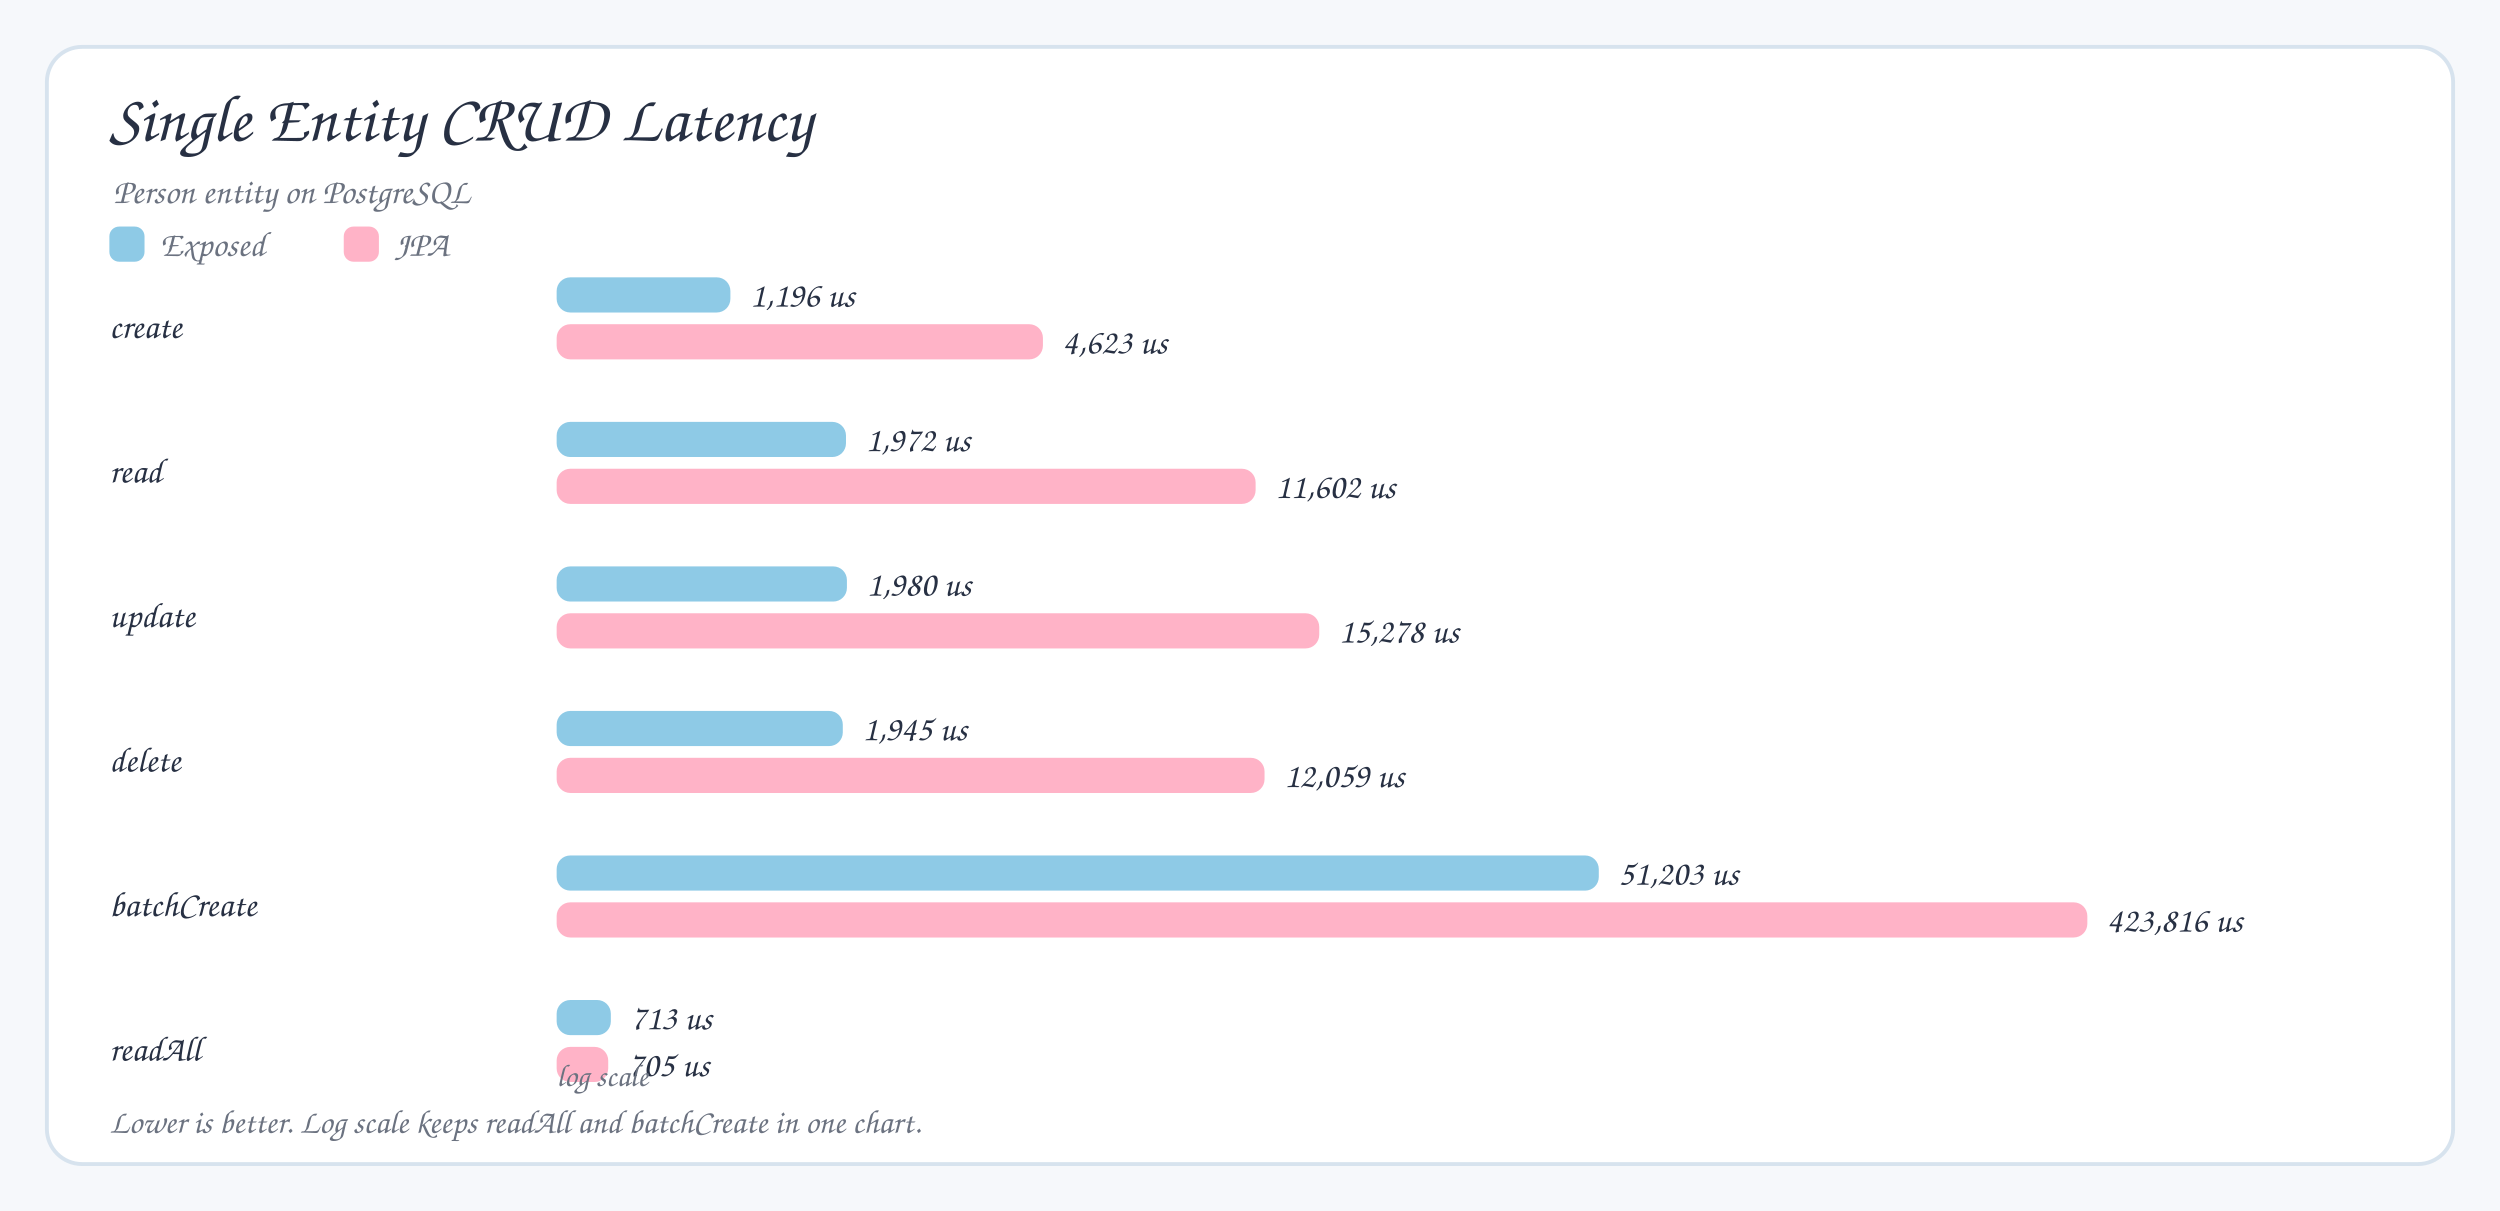
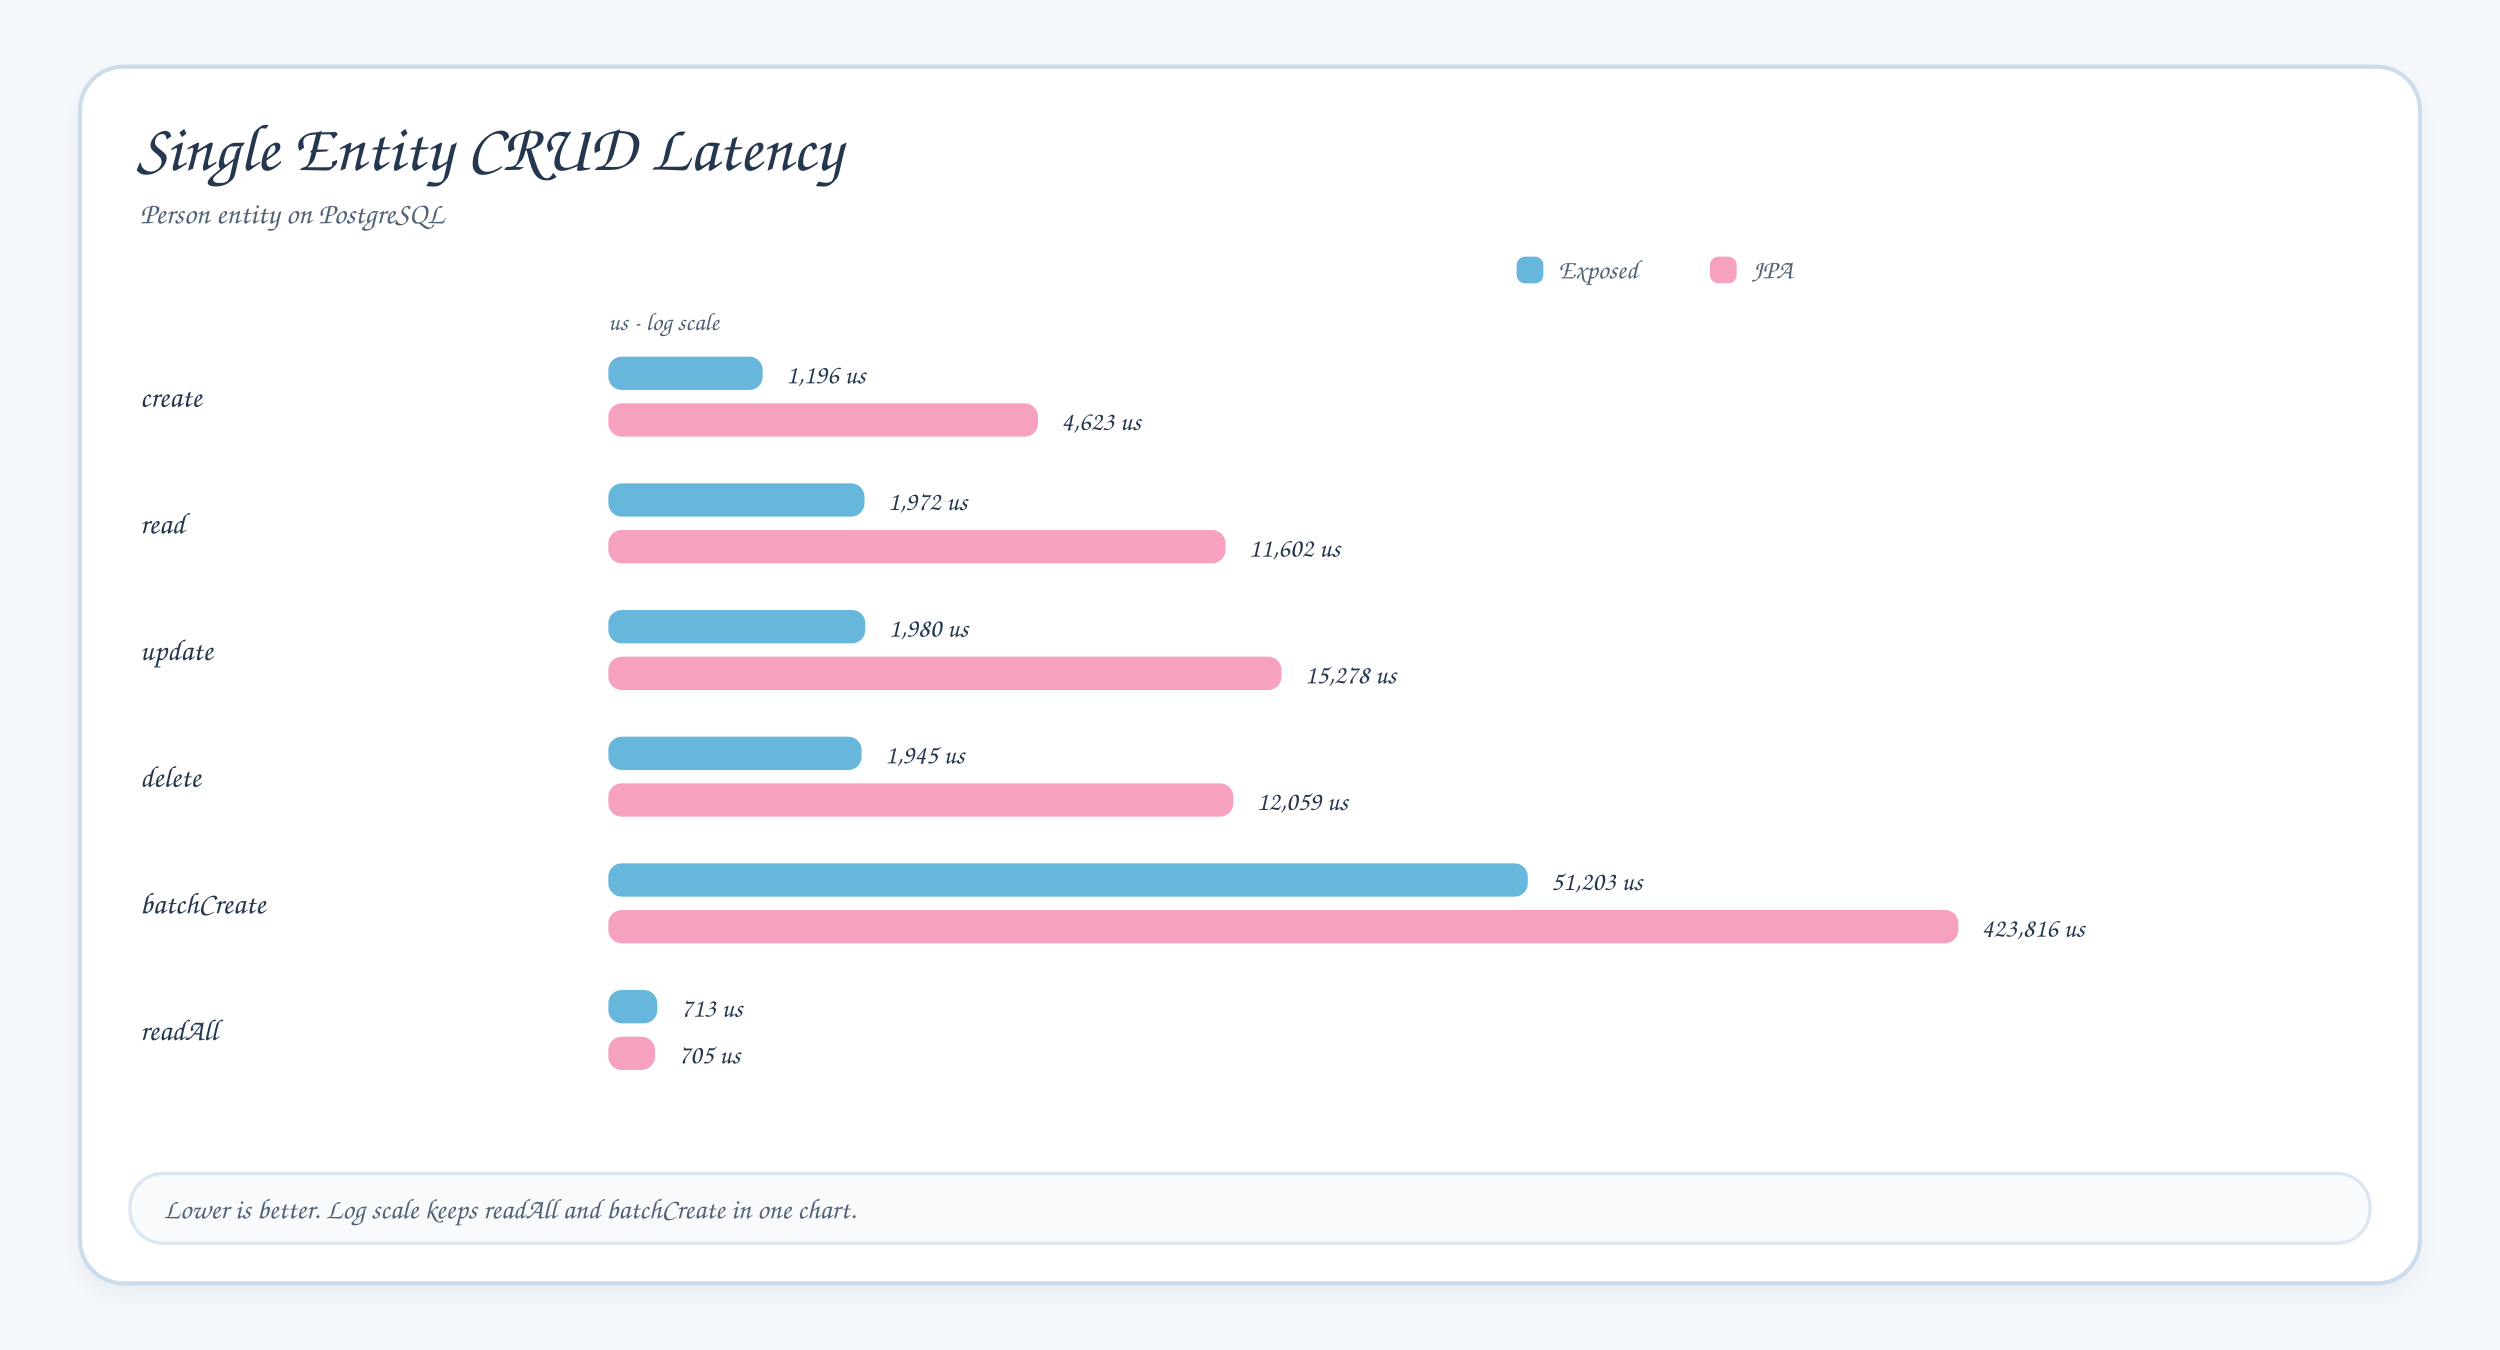
- <svg xmlns="http://www.w3.org/2000/svg" width="1280" height="620" viewBox="0 0 1280 620">
-   <style>
- .title{font-family:'Architects Daughter','Comic Sans MS','Comic Neue',cursive;font-size:34px;font-weight:400;fill:#273043}
- .subtitle,.axis,.legend,.note{font-family:'Comic Sans MS','Comic Neue','Chalkboard SE',cursive;fill:#6b7280;font-weight:400}
- .label{font-family:'Comic Sans MS','Comic Neue','Chalkboard SE',cursive;fill:#273043;font-weight:400}
- .value{font-family:'Comic Sans MS','Comic Neue','Chalkboard SE',cursive;fill:#273043;font-weight:400;font-size:18px}
- .axis{font-size:16px}.legend{font-size:18px}.note{font-size:17px}.label{font-size:18px}
- </style>
-   <rect width="1280" height="620" rx="0" fill="#f6f8fb" />
-   <rect x="24" y="24" width="1232" height="572" rx="18" fill="#ffffff" stroke="#d7e3ee" stroke-width="2" />
-   <text class="title" x="56" y="72">Single Entity CRUD Latency</text>
-   <text class="subtitle" x="58" y="104" font-size="18">Person entity on PostgreSQL</text>
-   <rect x="56" y="116" width="18" height="18" rx="5" fill="#8ecae6" />
-   <text class="legend" x="82" y="131">Exposed</text>
-   <rect x="176" y="116" width="18" height="18" rx="5" fill="#ffb3c7" />
-   <text class="legend" x="202" y="131">JPA</text>
-   <text class="label" x="56" y="173">create</text>
-   <rect x="285" y="142" width="88.962" height="18" rx="7" fill="#8ecae6" />
-   <text class="value" x="383.962" y="157" font-size="16">1,196 us</text>
-   <rect x="285" y="166" width="248.98" height="18" rx="7" fill="#ffb3c7" />
-   <text class="value" x="543.98" y="181" font-size="16">4,623 us</text>
-   <text class="label" x="56" y="247">read</text>
-   <rect x="285" y="216" width="148.146" height="18" rx="7" fill="#8ecae6" />
-   <text class="value" x="443.146" y="231" font-size="16">1,972 us</text>
-   <rect x="285" y="240" width="357.879" height="18" rx="7" fill="#ffb3c7" />
-   <text class="value" x="652.879" y="255" font-size="16">11,602 us</text>
-   <text class="label" x="56" y="321">update</text>
-   <rect x="285" y="290" width="148.625" height="18" rx="7" fill="#8ecae6" />
-   <text class="value" x="443.625" y="305" font-size="16">1,980 us</text>
-   <rect x="285" y="314" width="390.453" height="18" rx="7" fill="#ffb3c7" />
-   <text class="value" x="685.453" y="329" font-size="16">15,278 us</text>
-   <text class="label" x="56" y="395">delete</text>
-   <rect x="285" y="364" width="146.514" height="18" rx="7" fill="#8ecae6" />
-   <text class="value" x="441.514" y="379" font-size="16">1,945 us</text>
-   <rect x="285" y="388" width="362.451" height="18" rx="7" fill="#ffb3c7" />
-   <text class="value" x="657.451" y="403" font-size="16">12,059 us</text>
-   <text class="label" x="56" y="469">batchCreate</text>
-   <rect x="285" y="438" width="533.585" height="18" rx="7" fill="#8ecae6" />
-   <text class="value" x="828.585" y="453" font-size="16">51,203 us</text>
-   <rect x="285" y="462" width="783.72" height="18" rx="7" fill="#ffb3c7" />
-   <text class="value" x="1078.72" y="477" font-size="16">423,816 us</text>
-   <text class="label" x="56" y="543">readAll</text>
-   <rect x="285" y="512" width="27.745" height="18" rx="7" fill="#8ecae6" />
-   <text class="value" x="322.745" y="527" font-size="16">713 us</text>
-   <rect x="285" y="536" width="26.409" height="18" rx="7" fill="#ffb3c7" />
-   <text class="value" x="321.409" y="551" font-size="16">705 us</text>
-   <text class="axis" x="285" y="556">log scale</text>
-   <text class="note" x="56" y="580">Lower is better. Log scale keeps readAll and batchCreate in one chart.</text>
+ <svg xmlns="http://www.w3.org/2000/svg" width="1500" height="810" viewBox="0 0 1500 810">
+   <defs>
+     <filter id="shadow" x="-16%" y="-16%" width="132%" height="132%">
+       <feDropShadow dx="0" dy="7" stdDeviation="7" flood-color="#94a3b8" flood-opacity=".16" />
+     </filter>
+     <style>
+     svg{font-family:'Comic Mono','Comic Sans MS','Comic Neue','Chalkboard SE',cursive}
+     .canvas{fill:#f6f9fc}
+     .frame{fill:#ffffff;stroke:#cddceb;stroke-width:2.5;filter:url(#shadow)}
+     .title{font-family:'Architects Daughter','Comic Mono','Comic Sans MS',cursive;font-size:40px;font-weight:400;fill:#25364f}
+     .subtitle,.legend,.note,.axis{font-family:'Comic Mono','Comic Sans MS','Comic Neue','Chalkboard SE',cursive;fill:#526276;font-weight:400}
+     .subtitle{font-size:18px}
+     .legend{font-size:16px}
+     .note{font-size:17px}
+     .axis{font-size:15px}
+     .label{font-family:'Comic Mono','Comic Sans MS','Comic Neue','Chalkboard SE',cursive;font-size:18px;fill:#25364f;font-weight:400}
+     .value{font-family:'Comic Mono','Comic Sans MS','Comic Neue','Chalkboard SE',cursive;font-size:16px;fill:#25364f;font-weight:600}
+     .bar{shape-rendering:geometricPrecision}
+     .footerBox{fill:#f8fafc;stroke:#dbe6f1;stroke-width:2}
+   </style>
+   </defs>
+   <rect class="canvas" width="1500" height="810" />
+   <rect class="frame" x="48" y="40" width="1404" height="730" rx="26" />
+   <text class="title" x="82" y="102">Single Entity CRUD Latency</text>
+   <text class="subtitle" x="84" y="134">Person entity on PostgreSQL</text>
+   <rect x="910" y="154" width="16" height="16" rx="5" fill="#67b7dc" />
+   <text class="legend" x="935" y="167">Exposed</text>
+   <rect x="1026" y="154" width="16" height="16" rx="5" fill="#f5a1bf" />
+   <text class="legend" x="1051" y="167">JPA</text>
+   <text class="axis" x="365" y="198">us - log scale</text>
+   <text class="label" x="84" y="244">create</text>
+   <rect class="bar" x="365" y="214" width="92.6" height="20" rx="8" fill="#67b7dc" />
+   <text class="value" x="471.6" y="230">1,196 us</text>
+   <rect class="bar" x="365" y="242" width="257.8" height="20" rx="8" fill="#f5a1bf" />
+   <text class="value" x="636.8" y="258">4,623 us</text>
+   <text class="label" x="84" y="320">read</text>
+   <rect class="bar" x="365" y="290" width="153.7" height="20" rx="8" fill="#67b7dc" />
+   <text class="value" x="532.7" y="306">1,972 us</text>
+   <rect class="bar" x="365" y="318" width="370.3" height="20" rx="8" fill="#f5a1bf" />
+   <text class="value" x="749.3" y="334">11,602 us</text>
+   <text class="label" x="84" y="396">update</text>
+   <rect class="bar" x="365" y="366" width="154.2" height="20" rx="8" fill="#67b7dc" />
+   <text class="value" x="533.2" y="382">1,980 us</text>
+   <rect class="bar" x="365" y="394" width="403.9" height="20" rx="8" fill="#f5a1bf" />
+   <text class="value" x="782.9" y="410">15,278 us</text>
+   <text class="label" x="84" y="472">delete</text>
+   <rect class="bar" x="365" y="442" width="152.0" height="20" rx="8" fill="#67b7dc" />
+   <text class="value" x="531.0" y="458">1,945 us</text>
+   <rect class="bar" x="365" y="470" width="375.0" height="20" rx="8" fill="#f5a1bf" />
+   <text class="value" x="754.0" y="486">12,059 us</text>
+   <text class="label" x="84" y="548">batchCreate</text>
+   <rect class="bar" x="365" y="518" width="551.7" height="20" rx="8" fill="#67b7dc" />
+   <text class="value" x="930.7" y="534">51,203 us</text>
+   <rect class="bar" x="365" y="546" width="810.0" height="20" rx="8" fill="#f5a1bf" />
+   <text class="value" x="1189.0" y="562">423,816 us</text>
+   <text class="label" x="84" y="624">readAll</text>
+   <rect class="bar" x="365" y="594" width="29.4" height="20" rx="8" fill="#67b7dc" />
+   <text class="value" x="408.4" y="610">713 us</text>
+   <rect class="bar" x="365" y="622" width="28.0" height="20" rx="8" fill="#f5a1bf" />
+   <text class="value" x="407.0" y="638">705 us</text>
+   <rect class="footerBox" x="78" y="704" width="1344" height="42" rx="20" />
+   <text class="note" x="98" y="731">Lower is better. Log scale keeps readAll and batchCreate in one chart.</text>
</svg>
